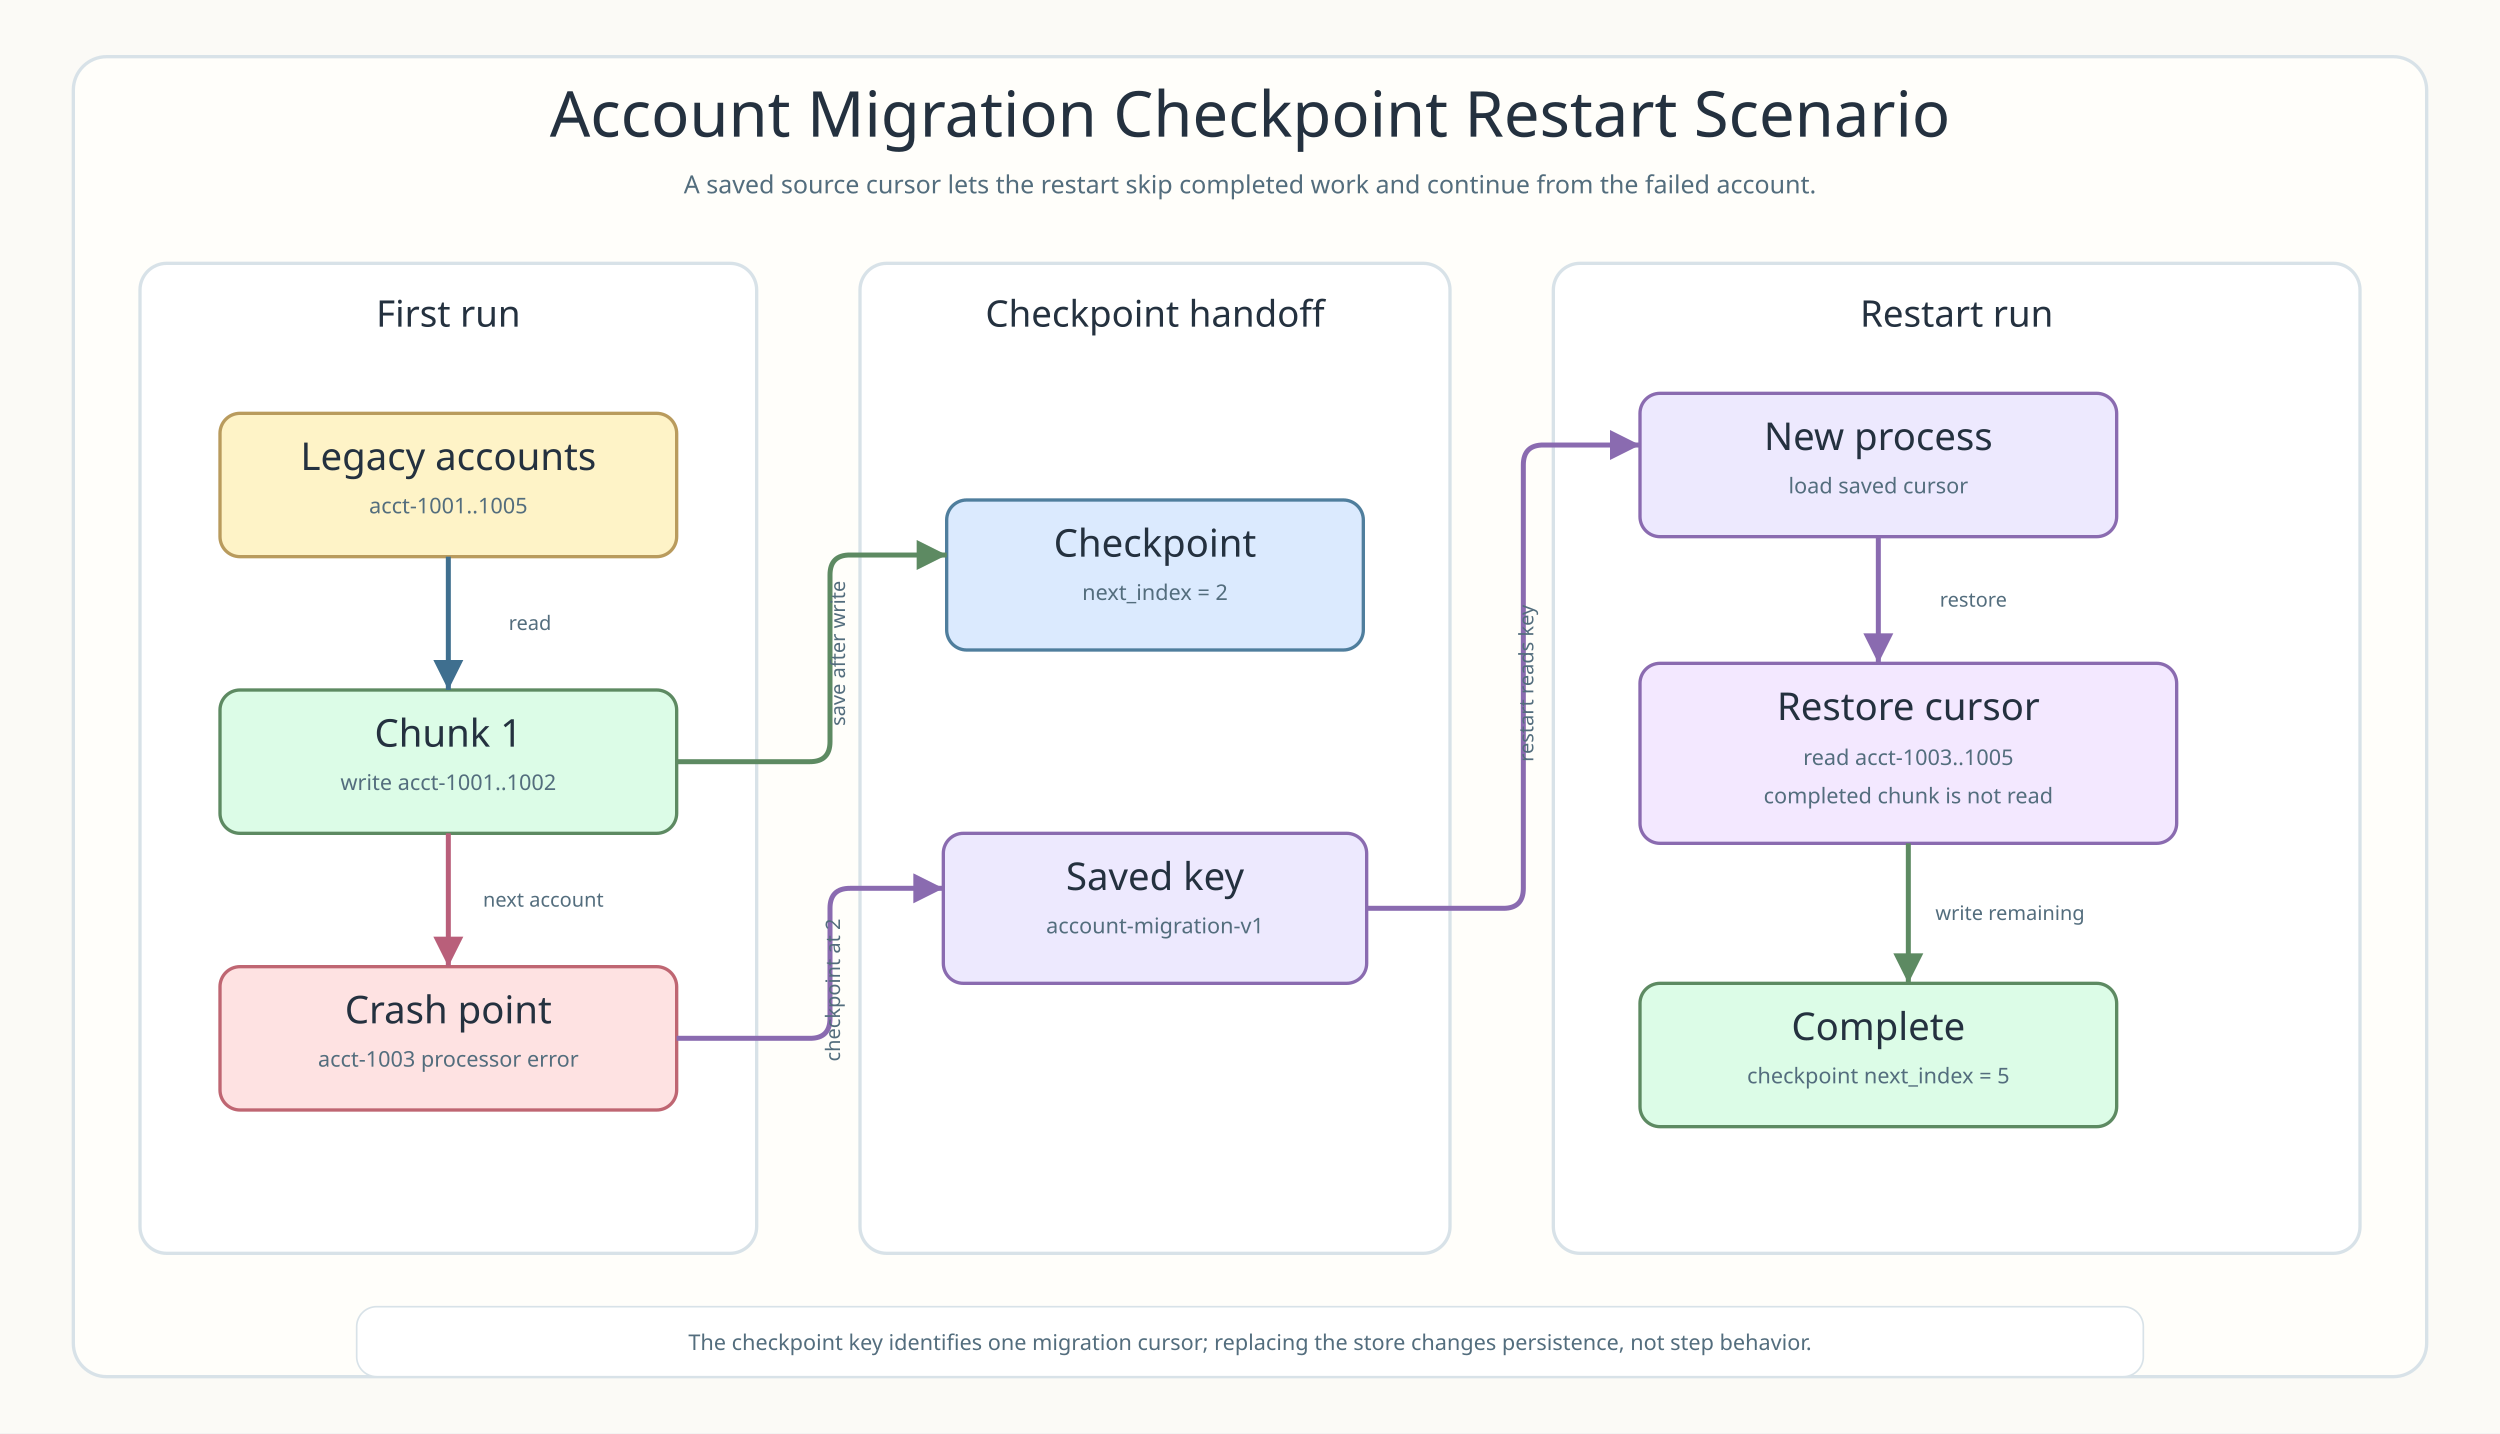
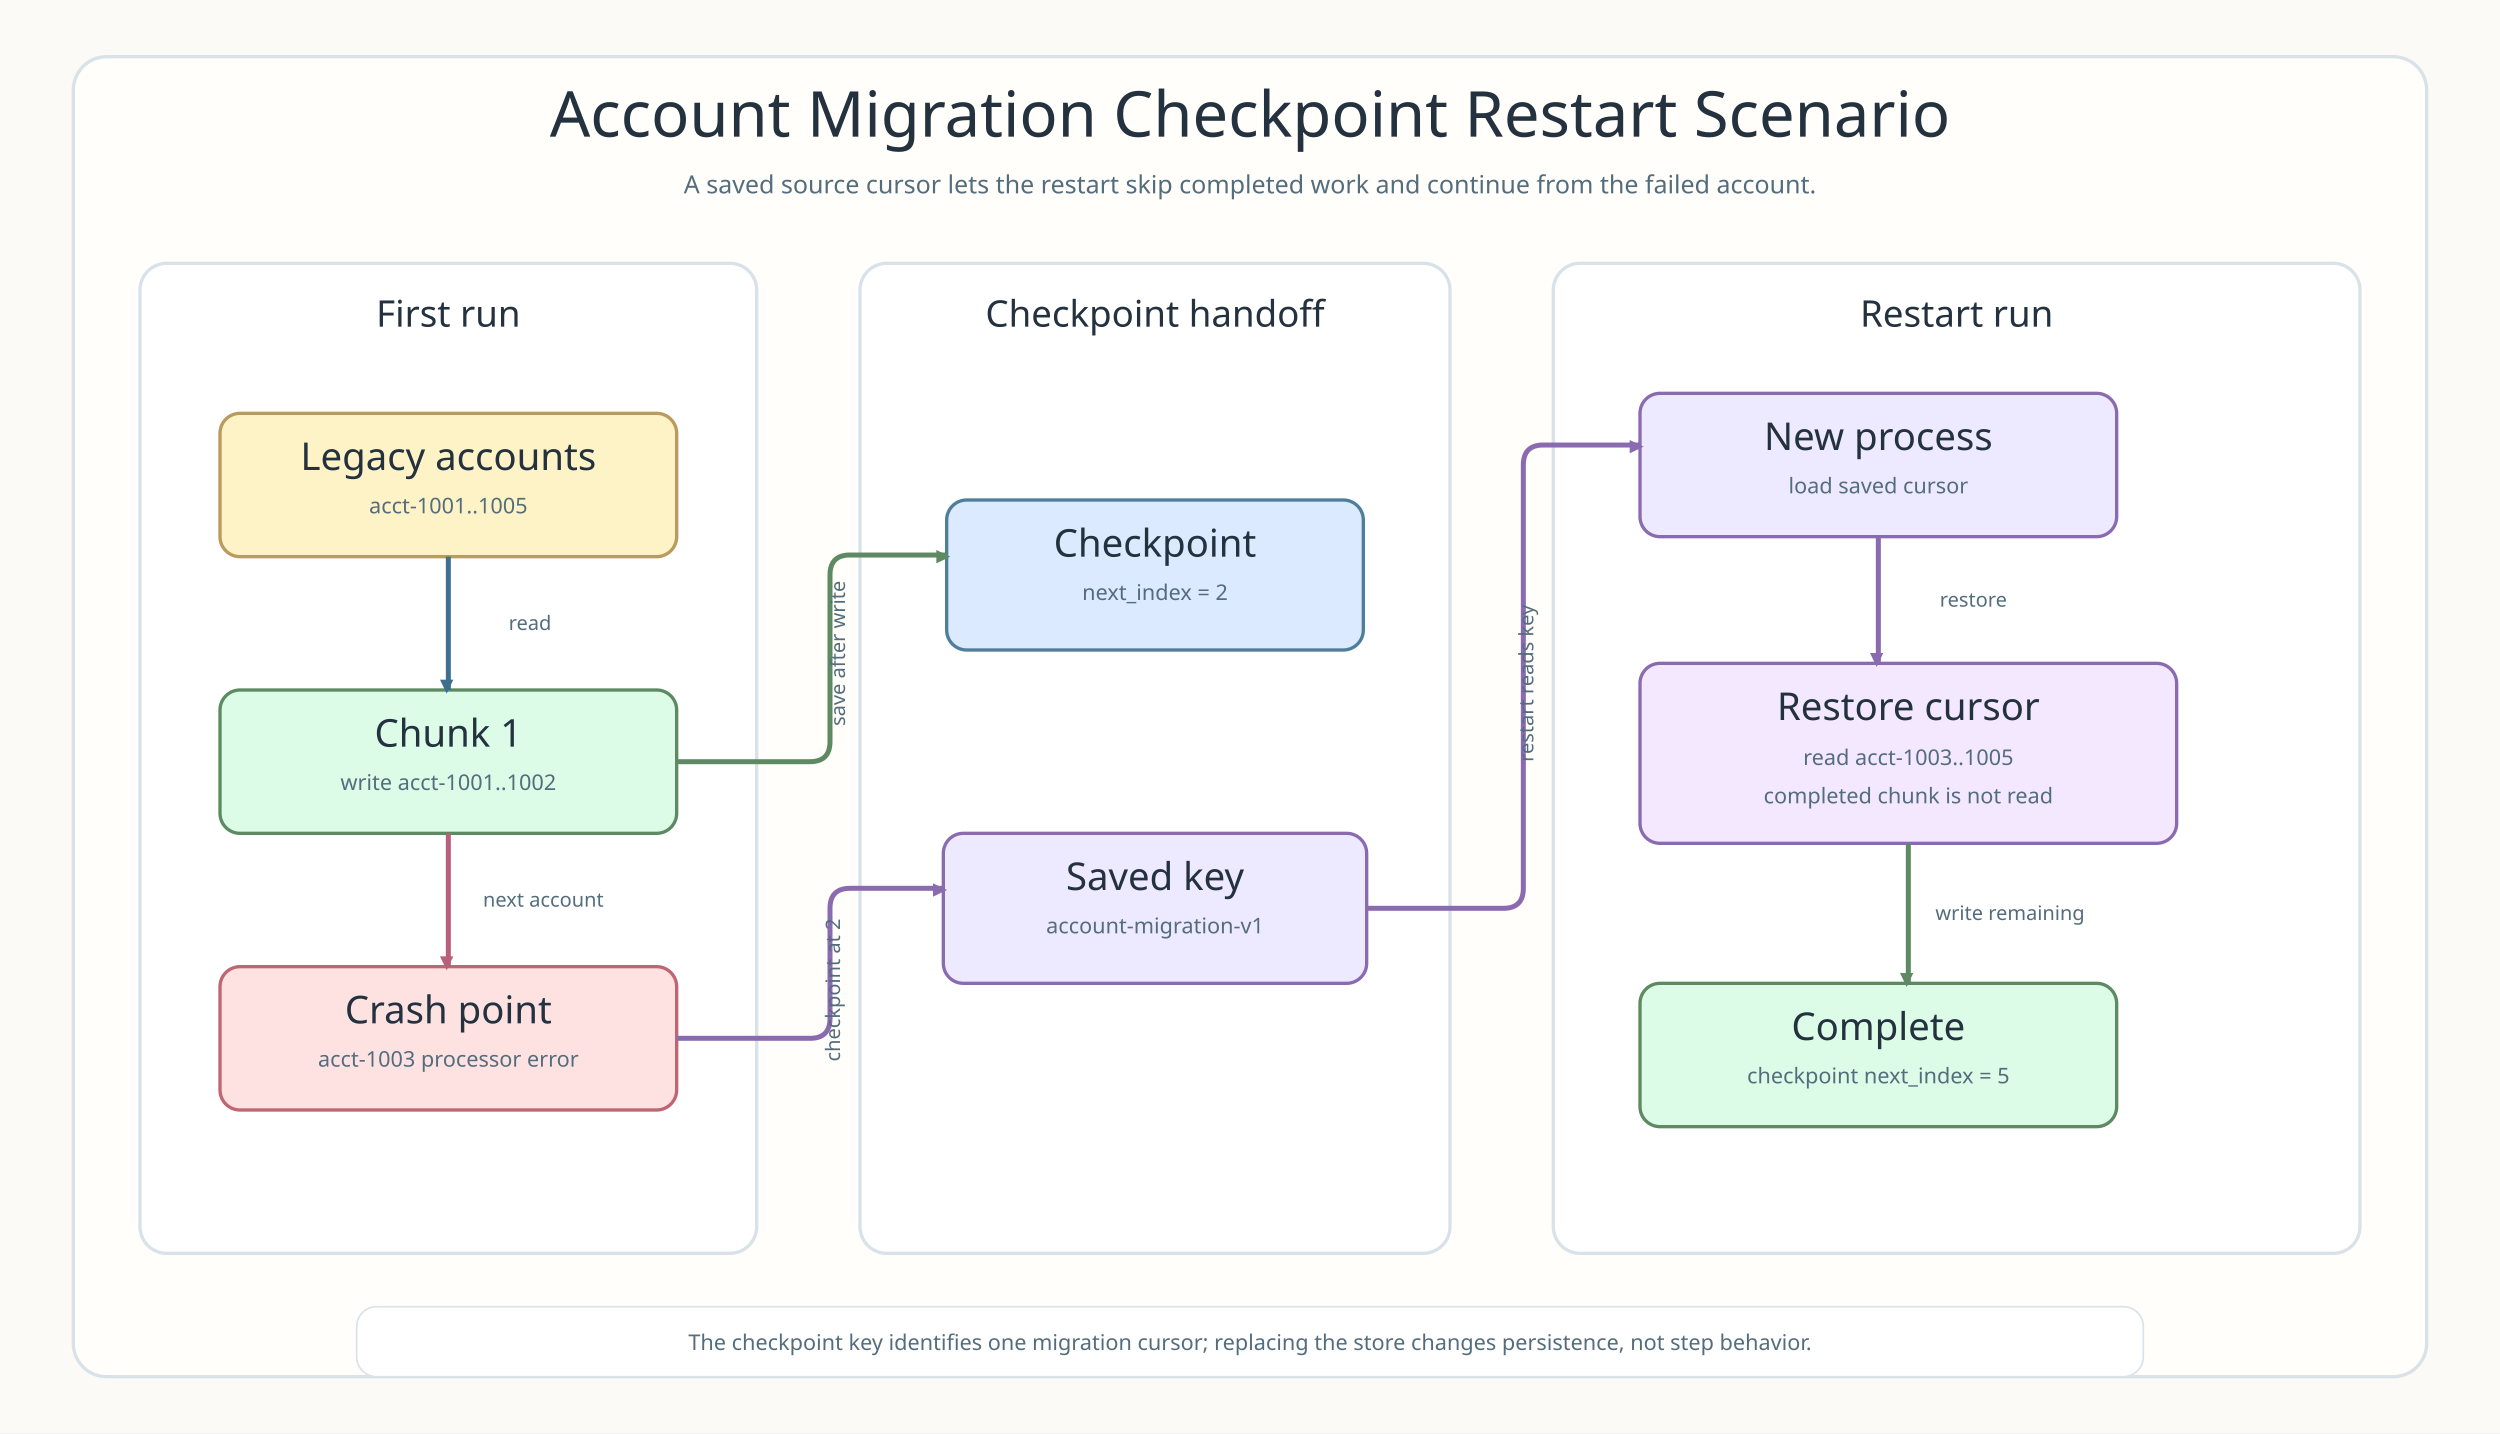
<svg xmlns="http://www.w3.org/2000/svg" width="1500" height="860" viewBox="0 0 1500 860" role="img" aria-labelledby="title desc">
  <defs>
-     <marker id="sc-read" viewBox="0 0 8 8" markerWidth="8" markerHeight="8" refX="7" refY="4" orient="auto">
-       <polygon points="1,1 7,4 1,7" fill="#3f6f8f" />
+     <marker id="sc-read" viewBox="0 0 10 10" markerWidth="10" markerHeight="10" refX="7" refY="4" orient="auto" markerUnits="userSpaceOnUse" data-role="secondary" data-tip-direction="positive-x">
+       <path d="M 0.8 1 L 9.2 5 L 0.8 9 Z" fill="#3f6f8f" stroke="#3f6f8f" stroke-width="0" stroke-dasharray="none" />
    </marker>
-     <marker id="sc-ok" viewBox="0 0 8 8" markerWidth="8" markerHeight="8" refX="7" refY="4" orient="auto">
-       <polygon points="1,1 7,4 1,7" fill="#5d8a62" />
+     <marker id="sc-ok" viewBox="0 0 10 10" markerWidth="10" markerHeight="10" refX="7" refY="4" orient="auto" markerUnits="userSpaceOnUse" data-role="secondary" data-tip-direction="positive-x">
+       <path d="M 0.8 1 L 9.2 5 L 0.8 9 Z" fill="#5d8a62" stroke="#5d8a62" stroke-width="0" stroke-dasharray="none" />
    </marker>
-     <marker id="sc-fail" viewBox="0 0 8 8" markerWidth="8" markerHeight="8" refX="7" refY="4" orient="auto">
-       <polygon points="1,1 7,4 1,7" fill="#b95f7a" />
+     <marker id="sc-fail" viewBox="0 0 10 10" markerWidth="10" markerHeight="10" refX="7" refY="4" orient="auto" markerUnits="userSpaceOnUse" data-role="secondary" data-tip-direction="positive-x">
+       <path d="M 0.8 1 L 9.2 5 L 0.8 9 Z" fill="#b95f7a" stroke="#b95f7a" stroke-width="0" stroke-dasharray="none" />
    </marker>
-     <marker id="sc-restart" viewBox="0 0 8 8" markerWidth="8" markerHeight="8" refX="7" refY="4" orient="auto">
-       <polygon points="1,1 7,4 1,7" fill="#8a6bb0" />
+     <marker id="sc-restart" viewBox="0 0 10 10" markerWidth="10" markerHeight="10" refX="7" refY="4" orient="auto" markerUnits="userSpaceOnUse" data-role="secondary" data-tip-direction="positive-x">
+       <path d="M 0.8 1 L 9.2 5 L 0.8 9 Z" fill="#8a6bb0" stroke="#8a6bb0" stroke-width="0" stroke-dasharray="none" />
    </marker>
    <style>
      @font-face { font-family: 'Architects Daughter'; src: url('file:///Users/debop/Library/Fonts/ArchitectsDaughter-Regular.ttf') format('truetype'); }
      @font-face { font-family: 'Comic Mono'; src: url('file:///Users/debop/Library/Fonts/ComicMono.ttf') format('truetype'); }
      .title { font-family: 'Architects Daughter'; font-size: 38px; fill: #24313f; }
      .subtitle, .detail, .label, .footer { font-family: 'Comic Mono'; fill: #536d7d; }
      .subtitle { font-size: 15px; }
      .layer-label, .card-title { font-family: 'Architects Daughter'; fill: #24313f; }
      .layer-label { font-size: 22px; }
      .card-title { font-size: 23px; }
      .detail { font-size: 13px; }
      .label { font-size: 12px; }
      .footer { font-size: 13px; }
      .frame { fill: #fffefa; stroke: #d8e2e8; stroke-width: 2; rx: 20; }
      .layer { fill: #ffffff; stroke: #d8e2e8; stroke-width: 2; rx: 16; }
      .read { fill: none; stroke: #3f6f8f; stroke-width: 3; marker-end: url(#sc-read); }
      .ok { fill: none; stroke: #5d8a62; stroke-width: 3; marker-end: url(#sc-ok); }
      .fail { fill: none; stroke: #b95f7a; stroke-width: 3; marker-end: url(#sc-fail); }
      .restart { fill: none; stroke: #8a6bb0; stroke-width: 3; marker-end: url(#sc-restart); }
    </style>
  </defs>
  <rect width="1500" height="860" fill="#fbfaf6" />
  <rect class="frame" x="44" y="34" width="1412" height="792" />
  <text class="title" x="750" y="82" text-anchor="middle">Account Migration Checkpoint Restart Scenario</text>
  <text class="subtitle" x="750" y="116" text-anchor="middle">A saved source cursor lets the restart skip completed work and continue from the failed account.</text>
  <rect class="layer" x="84" y="158" width="370" height="594" />
  <text class="layer-label" x="269" y="196" text-anchor="middle">First run</text>
  <rect class="layer" x="516" y="158" width="354" height="594" />
  <text class="layer-label" x="693" y="196" text-anchor="middle">Checkpoint handoff</text>
  <rect class="layer" x="932" y="158" width="484" height="594" />
  <text class="layer-label" x="1174" y="196" text-anchor="middle">Restart run</text>
  <g transform="translate(132 248)">
    <rect width="274" height="86" rx="12" fill="#fef3c7" stroke="#b99b5d" stroke-width="2" />
    <text class="card-title" x="137" y="34" text-anchor="middle">Legacy accounts</text>
    <text class="detail" x="137" y="60" text-anchor="middle">acct-1001..1005</text>
  </g>
  <g transform="translate(132 414)">
    <rect width="274" height="86" rx="12" fill="#dcfce7" stroke="#5d8a62" stroke-width="2" />
    <text class="card-title" x="137" y="34" text-anchor="middle">Chunk 1</text>
    <text class="detail" x="137" y="60" text-anchor="middle">write acct-1001..1002</text>
  </g>
  <g transform="translate(132 580)">
    <rect width="274" height="86" rx="12" fill="#fee2e2" stroke="#bf6672" stroke-width="2" />
    <text class="card-title" x="137" y="34" text-anchor="middle">Crash point</text>
    <text class="detail" x="137" y="60" text-anchor="middle">acct-1003 processor error</text>
  </g>
  <g transform="translate(568 300)">
    <rect width="250" height="90" rx="12" fill="#dbeafe" stroke="#4f7e9d" stroke-width="2" />
    <text class="card-title" x="125" y="34" text-anchor="middle">Checkpoint</text>
    <text class="detail" x="125" y="60" text-anchor="middle">next_index = 2</text>
  </g>
  <g transform="translate(566 500)">
    <rect width="254" height="90" rx="12" fill="#ede9fe" stroke="#8a6bb0" stroke-width="2" />
    <text class="card-title" x="127" y="34" text-anchor="middle">Saved key</text>
    <text class="detail" x="127" y="60" text-anchor="middle">account-migration-v1</text>
  </g>
  <g transform="translate(984 236)">
    <rect width="286" height="86" rx="12" fill="#ede9fe" stroke="#8a6bb0" stroke-width="2" />
    <text class="card-title" x="143" y="34" text-anchor="middle">New process</text>
    <text class="detail" x="143" y="60" text-anchor="middle">load saved cursor</text>
  </g>
  <g transform="translate(984 398)">
    <rect width="322" height="108" rx="12" fill="#f3e8ff" stroke="#8a6bb0" stroke-width="2" />
    <text class="card-title" x="161" y="34" text-anchor="middle">Restore cursor</text>
    <text class="detail" x="161" y="61" text-anchor="middle">read acct-1003..1005</text>
    <text class="detail" x="161" y="84" text-anchor="middle">completed chunk is not read</text>
  </g>
  <g transform="translate(984 590)">
    <rect width="286" height="86" rx="12" fill="#dcfce7" stroke="#5d8a62" stroke-width="2" />
    <text class="card-title" x="143" y="34" text-anchor="middle">Complete</text>
    <text class="detail" x="143" y="60" text-anchor="middle">checkpoint next_index = 5</text>
  </g>
  <path class="read" d="M 269 334 V 414" />
  <text class="label" x="318" y="378" text-anchor="middle">read</text>
  <path class="ok" d="M 406 457 H 486 Q 498 457 498 445 V 345 Q 498 333 510 333 H 568" />
  <text class="label" x="507" y="392" text-anchor="middle" transform="rotate(-90 507 392)">save after write</text>
  <path class="fail" d="M 269 500 V 580" />
  <text class="label" x="326" y="544" text-anchor="middle">next account</text>
  <path class="restart" d="M 406 623 H 486 Q 498 623 498 611 V 545 Q 498 533 510 533 H 566" />
  <text class="label" x="504" y="594" text-anchor="middle" transform="rotate(-90 504 594)">checkpoint at 2</text>
  <path class="restart" d="M 820 545 H 902 Q 914 545 914 533 V 279 Q 914 267 926 267 H 984" />
  <text class="label" x="920" y="410" text-anchor="middle" transform="rotate(-90 920 410)">restart reads key</text>
  <path class="restart" d="M 1127 322 V 398" />
  <text class="label" x="1184" y="364" text-anchor="middle">restore</text>
  <path class="ok" d="M 1145 506 V 590" />
  <text class="label" x="1206" y="552" text-anchor="middle">write remaining</text>
  <rect x="214" y="784" width="1072" height="42" rx="12" fill="#ffffff" stroke="#d8e2e8" />
  <text class="footer" x="750" y="810" text-anchor="middle">The checkpoint key identifies one migration cursor; replacing the store changes persistence, not step behavior.</text>
</svg>
